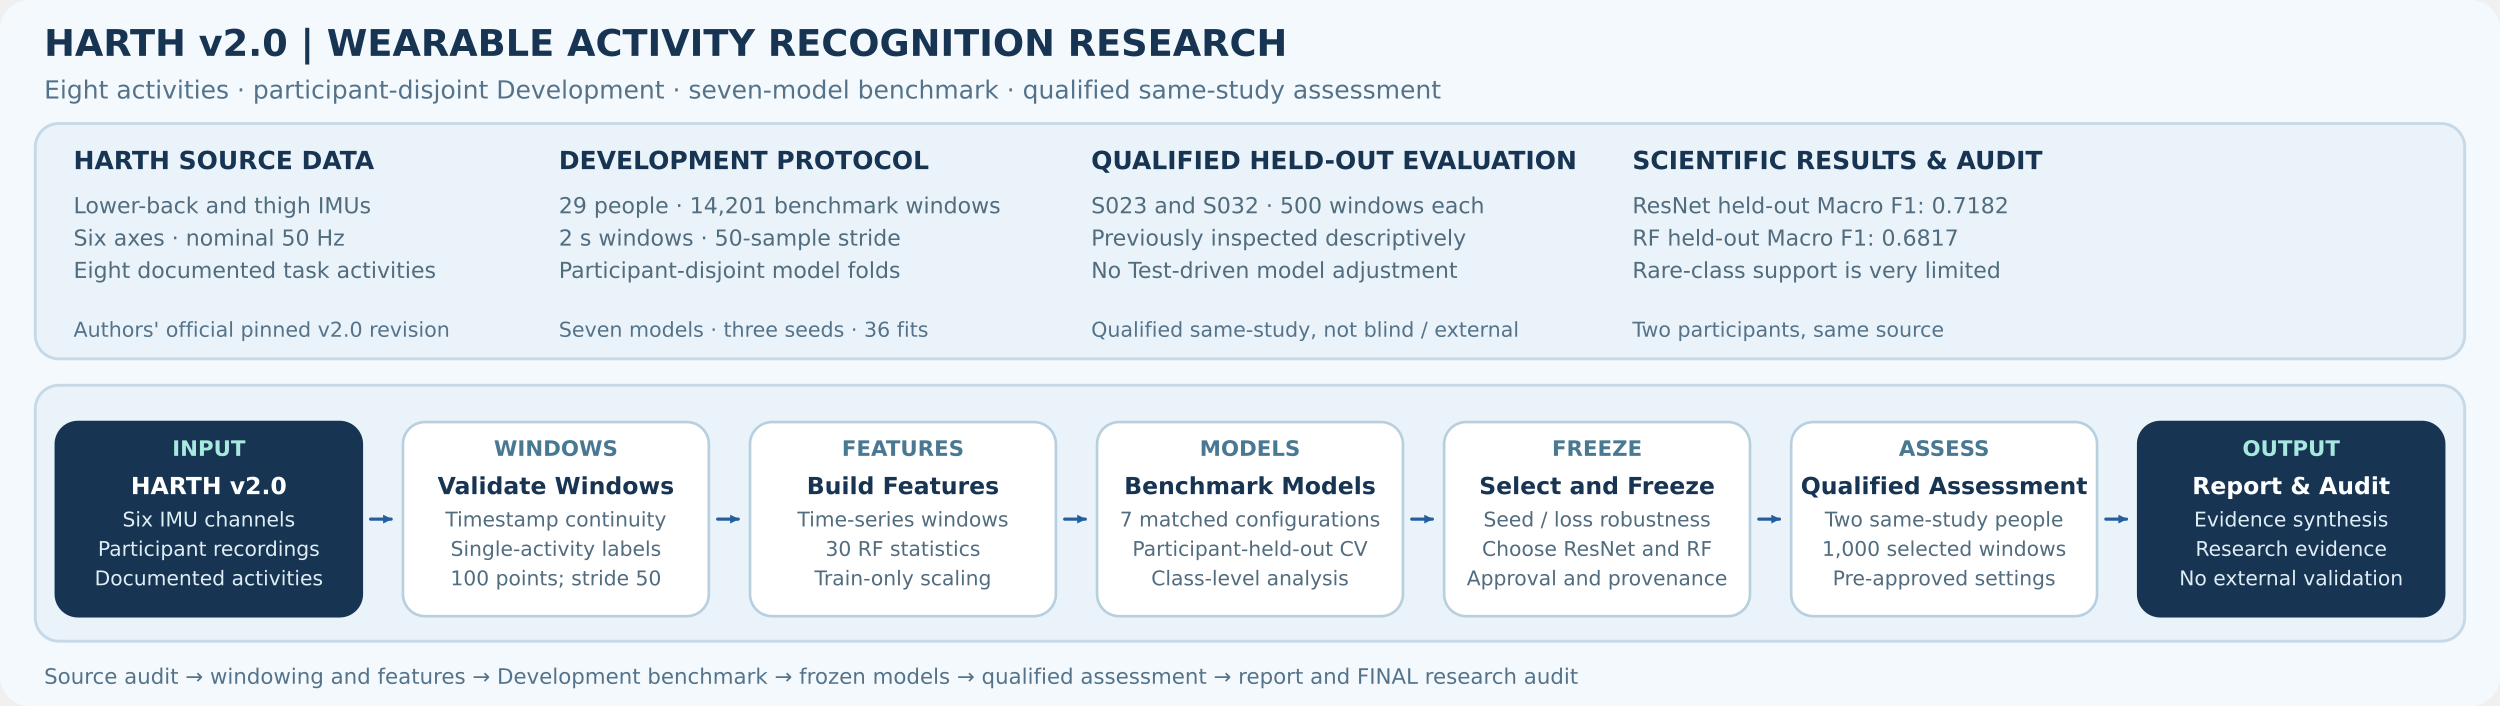
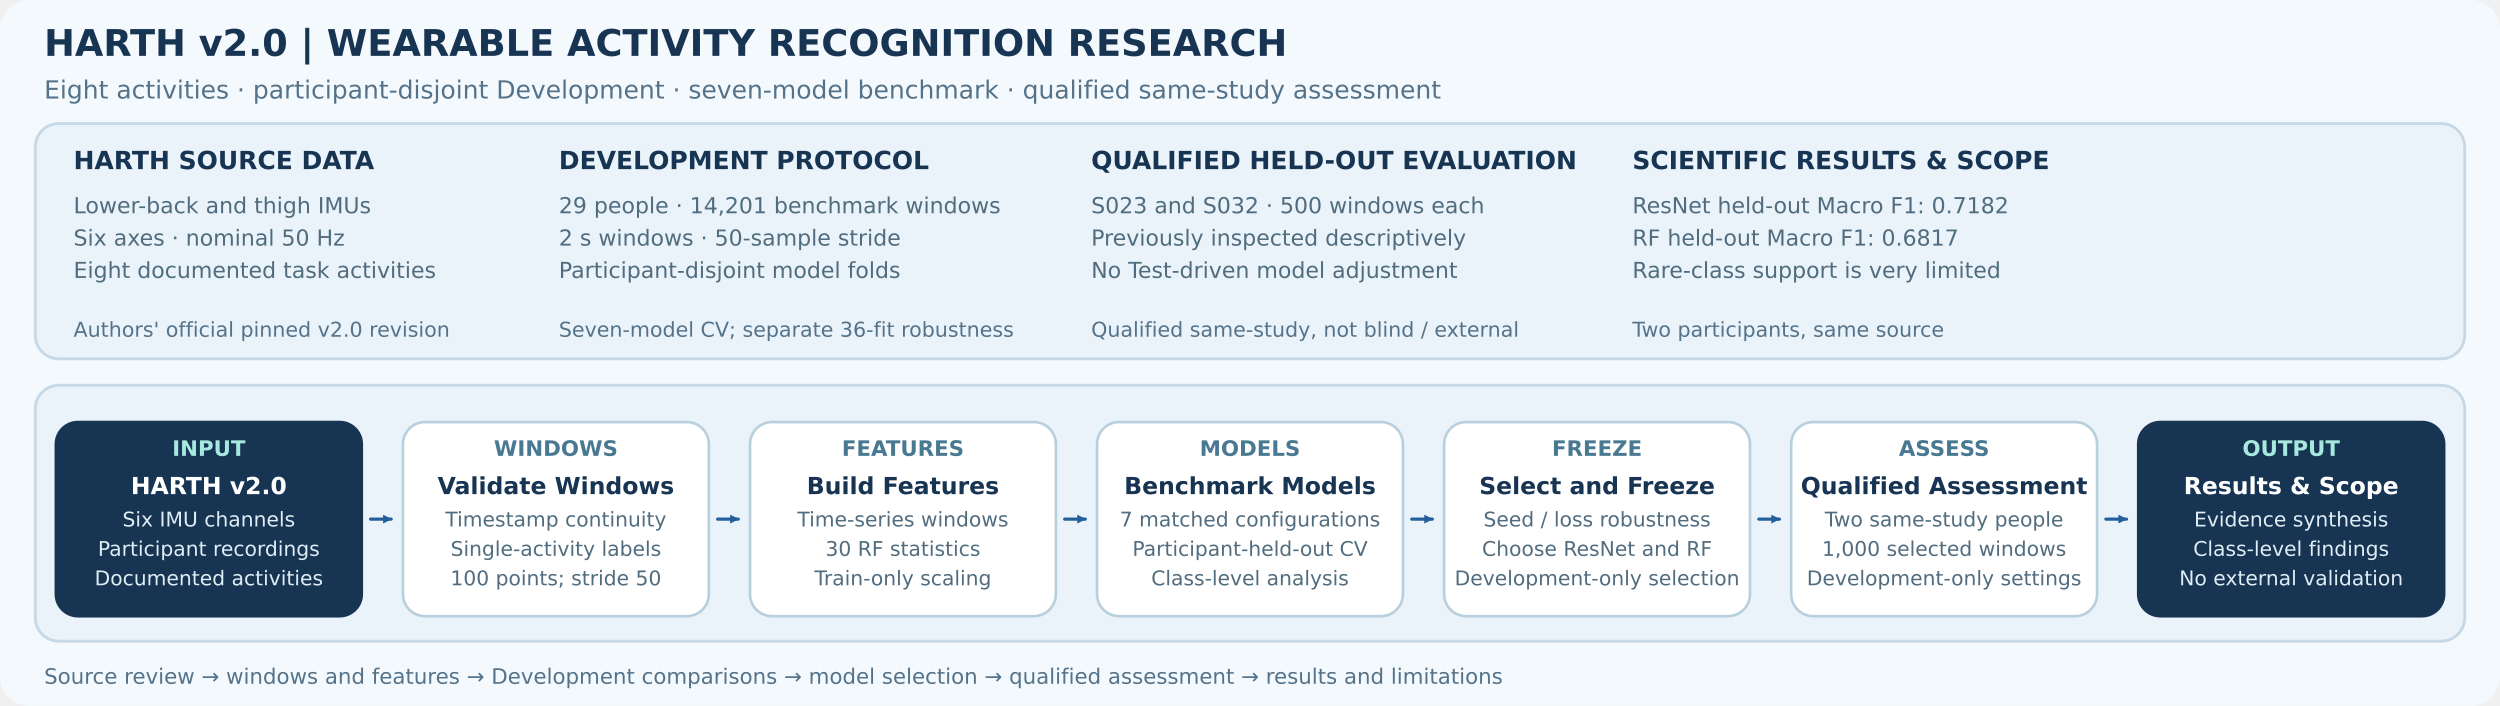
<svg xmlns="http://www.w3.org/2000/svg" width="1700" height="480" viewBox="0 0 1700 480" role="img" aria-labelledby="title desc">
  <defs>
    <marker id="small-arrow" markerUnits="userSpaceOnUse" markerWidth="6" markerHeight="6" refX="5.5" refY="3" orient="auto">
      <path d="M0 0 L6 3 L0 6 Z" fill="#245E9D" />
    </marker>
  </defs>
  <rect width="1700" height="480" rx="20" fill="#F4F9FD" />
  <g font-family="DejaVu Sans, Arial, sans-serif">
    <text x="30" y="38" font-size="25" fill="#173453" font-weight="700">HARTH v2.0 | WEARABLE ACTIVITY RECOGNITION RESEARCH</text>
    <text x="30" y="67" font-size="17" fill="#54738A">Eight activities · participant-disjoint Development · seven-model benchmark · qualified same-study assessment</text>
    <rect x="24" y="84" width="1652" height="160" rx="16" fill="#EAF3FA" stroke="#C7D9E6" stroke-width="2" />
    <rect x="24" y="262" width="1652" height="174" rx="16" fill="#EAF3FA" stroke="#C7D9E6" stroke-width="2" />
    <g aria-label="Four study context panels">
      <g aria-label="HARTH SOURCE DATA">
        <text x="50" y="115" font-size="17" fill="#173453" font-weight="700">HARTH SOURCE DATA</text>
        <text x="50" y="145" font-size="15" fill="#506C7E">Lower-back and thigh IMUs</text>
        <text x="50" y="167" font-size="15" fill="#506C7E">Six axes · nominal 50 Hz</text>
        <text x="50" y="189" font-size="15" fill="#506C7E">Eight documented task activities</text>
        <text x="50" y="229" font-size="14" fill="#54738A">Authors' official pinned v2.0 revision</text>
      </g>
      <g aria-label="DEVELOPMENT PROTOCOL">
        <text x="380" y="115" font-size="17" fill="#173453" font-weight="700">DEVELOPMENT PROTOCOL</text>
        <text x="380" y="145" font-size="15" fill="#506C7E">29 people · 14,201 benchmark windows</text>
        <text x="380" y="167" font-size="15" fill="#506C7E">2 s windows · 50-sample stride</text>
        <text x="380" y="189" font-size="15" fill="#506C7E">Participant-disjoint model folds</text>
-         <text x="380" y="229" font-size="14" fill="#54738A">Seven models · three seeds · 36 fits</text>
+         <text x="380" y="229" font-size="14" fill="#54738A">Seven-model CV; separate 36-fit robustness</text>
      </g>
      <g aria-label="QUALIFIED HELD-OUT EVALUATION">
        <text x="742" y="115" font-size="17" fill="#173453" font-weight="700">QUALIFIED HELD-OUT EVALUATION</text>
        <text x="742" y="145" font-size="15" fill="#506C7E">S023 and S032 · 500 windows each</text>
        <text x="742" y="167" font-size="15" fill="#506C7E">Previously inspected descriptively</text>
        <text x="742" y="189" font-size="15" fill="#506C7E">No Test-driven model adjustment</text>
        <text x="742" y="229" font-size="14" fill="#54738A">Qualified same-study, not blind / external</text>
      </g>
-       <g aria-label="SCIENTIFIC RESULTS &amp; AUDIT">
-         <text x="1110" y="115" font-size="17" fill="#173453" font-weight="700">SCIENTIFIC RESULTS &amp; AUDIT</text>
+       <g aria-label="SCIENTIFIC RESULTS &amp; SCOPE">
+         <text x="1110" y="115" font-size="17" fill="#173453" font-weight="700">SCIENTIFIC RESULTS &amp; SCOPE</text>
        <text x="1110" y="145" font-size="15" fill="#506C7E">ResNet held-out Macro F1: 0.7182</text>
        <text x="1110" y="167" font-size="15" fill="#506C7E">RF held-out Macro F1: 0.6817</text>
        <text x="1110" y="189" font-size="15" fill="#506C7E">Rare-class support is very limited</text>
        <text x="1110" y="229" font-size="14" fill="#54738A">Two participants, same source</text>
      </g>
    </g>
    <g aria-label="Six horizontal scientific workflow arrows">
      <path d="M252 353 H266" fill="none" stroke="#245E9D" stroke-width="2.2" stroke-linecap="round" marker-end="url(#small-arrow)" />
      <path d="M488 353 H502" fill="none" stroke="#245E9D" stroke-width="2.2" stroke-linecap="round" marker-end="url(#small-arrow)" />
      <path d="M724 353 H738" fill="none" stroke="#245E9D" stroke-width="2.2" stroke-linecap="round" marker-end="url(#small-arrow)" />
      <path d="M960 353 H974" fill="none" stroke="#245E9D" stroke-width="2.2" stroke-linecap="round" marker-end="url(#small-arrow)" />
      <path d="M1196 353 H1210" fill="none" stroke="#245E9D" stroke-width="2.2" stroke-linecap="round" marker-end="url(#small-arrow)" />
      <path d="M1432 353 H1446" fill="none" stroke="#245E9D" stroke-width="2.2" stroke-linecap="round" marker-end="url(#small-arrow)" />
    </g>
    <g aria-label="Seven research process blocks">
      <g class="process-block" aria-label="HARTH v2.0">
        <rect x="38" y="287" width="208" height="132" rx="15" fill="#173453" stroke="#173453" stroke-width="1.8" />
        <text x="142" y="310" font-size="14.5" fill="#A7E9DF" font-weight="700" text-anchor="middle">INPUT</text>
        <text x="142" y="336" font-size="16" fill="#FFFFFF" font-weight="700" text-anchor="middle">HARTH v2.0</text>
        <text x="142" y="358" font-size="13.8" fill="#DFEDF4" text-anchor="middle">Six IMU channels</text>
        <text x="142" y="378" font-size="13.8" fill="#DFEDF4" text-anchor="middle">Participant recordings</text>
        <text x="142" y="398" font-size="13.8" fill="#DFEDF4" text-anchor="middle">Documented activities</text>
      </g>
      <g class="process-block" aria-label="Validate Windows">
        <rect x="274" y="287" width="208" height="132" rx="15" fill="#FFFFFF" stroke="#B8CFDE" stroke-width="1.8" />
        <text x="378" y="310" font-size="14.5" fill="#497992" font-weight="700" text-anchor="middle">WINDOWS</text>
        <text x="378" y="336" font-size="16" fill="#173453" font-weight="700" text-anchor="middle">Validate Windows</text>
        <text x="378" y="358" font-size="13.8" fill="#506C7E" text-anchor="middle">Timestamp continuity</text>
        <text x="378" y="378" font-size="13.8" fill="#506C7E" text-anchor="middle">Single-activity labels</text>
        <text x="378" y="398" font-size="13.8" fill="#506C7E" text-anchor="middle">100 points; stride 50</text>
      </g>
      <g class="process-block" aria-label="Build Features">
        <rect x="510" y="287" width="208" height="132" rx="15" fill="#FFFFFF" stroke="#B8CFDE" stroke-width="1.8" />
        <text x="614" y="310" font-size="14.5" fill="#497992" font-weight="700" text-anchor="middle">FEATURES</text>
        <text x="614" y="336" font-size="16" fill="#173453" font-weight="700" text-anchor="middle">Build Features</text>
        <text x="614" y="358" font-size="13.8" fill="#506C7E" text-anchor="middle">Time-series windows</text>
        <text x="614" y="378" font-size="13.8" fill="#506C7E" text-anchor="middle">30 RF statistics</text>
        <text x="614" y="398" font-size="13.8" fill="#506C7E" text-anchor="middle">Train-only scaling</text>
      </g>
      <g class="process-block" aria-label="Benchmark Models">
        <rect x="746" y="287" width="208" height="132" rx="15" fill="#FFFFFF" stroke="#B8CFDE" stroke-width="1.8" />
        <text x="850" y="310" font-size="14.5" fill="#497992" font-weight="700" text-anchor="middle">MODELS</text>
        <text x="850" y="336" font-size="16" fill="#173453" font-weight="700" text-anchor="middle">Benchmark Models</text>
        <text x="850" y="358" font-size="13.8" fill="#506C7E" text-anchor="middle">7 matched configurations</text>
        <text x="850" y="378" font-size="13.8" fill="#506C7E" text-anchor="middle">Participant-held-out CV</text>
        <text x="850" y="398" font-size="13.8" fill="#506C7E" text-anchor="middle">Class-level analysis</text>
      </g>
      <g class="process-block" aria-label="Select and Freeze">
        <rect x="982" y="287" width="208" height="132" rx="15" fill="#FFFFFF" stroke="#B8CFDE" stroke-width="1.8" />
        <text x="1086" y="310" font-size="14.5" fill="#497992" font-weight="700" text-anchor="middle">FREEZE</text>
        <text x="1086" y="336" font-size="16" fill="#173453" font-weight="700" text-anchor="middle">Select and Freeze</text>
        <text x="1086" y="358" font-size="13.8" fill="#506C7E" text-anchor="middle">Seed / loss robustness</text>
        <text x="1086" y="378" font-size="13.8" fill="#506C7E" text-anchor="middle">Choose ResNet and RF</text>
-         <text x="1086" y="398" font-size="13.8" fill="#506C7E" text-anchor="middle">Approval and provenance</text>
+         <text x="1086" y="398" font-size="13.8" fill="#506C7E" text-anchor="middle">Development-only selection</text>
      </g>
      <g class="process-block" aria-label="Qualified Assessment">
        <rect x="1218" y="287" width="208" height="132" rx="15" fill="#FFFFFF" stroke="#B8CFDE" stroke-width="1.8" />
        <text x="1322" y="310" font-size="14.5" fill="#497992" font-weight="700" text-anchor="middle">ASSESS</text>
        <text x="1322" y="336" font-size="16" fill="#173453" font-weight="700" text-anchor="middle">Qualified Assessment</text>
        <text x="1322" y="358" font-size="13.8" fill="#506C7E" text-anchor="middle">Two same-study people</text>
        <text x="1322" y="378" font-size="13.8" fill="#506C7E" text-anchor="middle">1,000 selected windows</text>
-         <text x="1322" y="398" font-size="13.8" fill="#506C7E" text-anchor="middle">Pre-approved settings</text>
+         <text x="1322" y="398" font-size="13.8" fill="#506C7E" text-anchor="middle">Development-only settings</text>
      </g>
-       <g class="process-block" aria-label="Evidence and Final Audit">
+       <g class="process-block" aria-label="Results and Study Scope">
        <rect x="1454" y="287" width="208" height="132" rx="15" fill="#173453" stroke="#173453" stroke-width="1.8" />
        <text x="1558" y="310" font-size="14.5" fill="#A7E9DF" font-weight="700" text-anchor="middle">OUTPUT</text>
-         <text x="1558" y="336" font-size="16" fill="#FFFFFF" font-weight="700" text-anchor="middle">Report &amp; Audit</text>
+         <text x="1558" y="336" font-size="16" fill="#FFFFFF" font-weight="700" text-anchor="middle">Results &amp; Scope</text>
        <text x="1558" y="358" font-size="13.8" fill="#DFEDF4" text-anchor="middle">Evidence synthesis</text>
-         <text x="1558" y="378" font-size="13.8" fill="#DFEDF4" text-anchor="middle">Research evidence</text>
+         <text x="1558" y="378" font-size="13.8" fill="#DFEDF4" text-anchor="middle">Class-level findings</text>
        <text x="1558" y="398" font-size="13.8" fill="#DFEDF4" text-anchor="middle">No external validation</text>
      </g>
    </g>
-     <text x="30" y="465" font-size="14.5" fill="#54738A">Source audit → windowing and features → Development benchmark → frozen models → qualified assessment → report and FINAL research audit</text>
+     <text x="30" y="465" font-size="14.5" fill="#54738A">Source review → windows and features → Development comparisons → model selection → qualified assessment → results and limitations</text>
  </g>
</svg>
